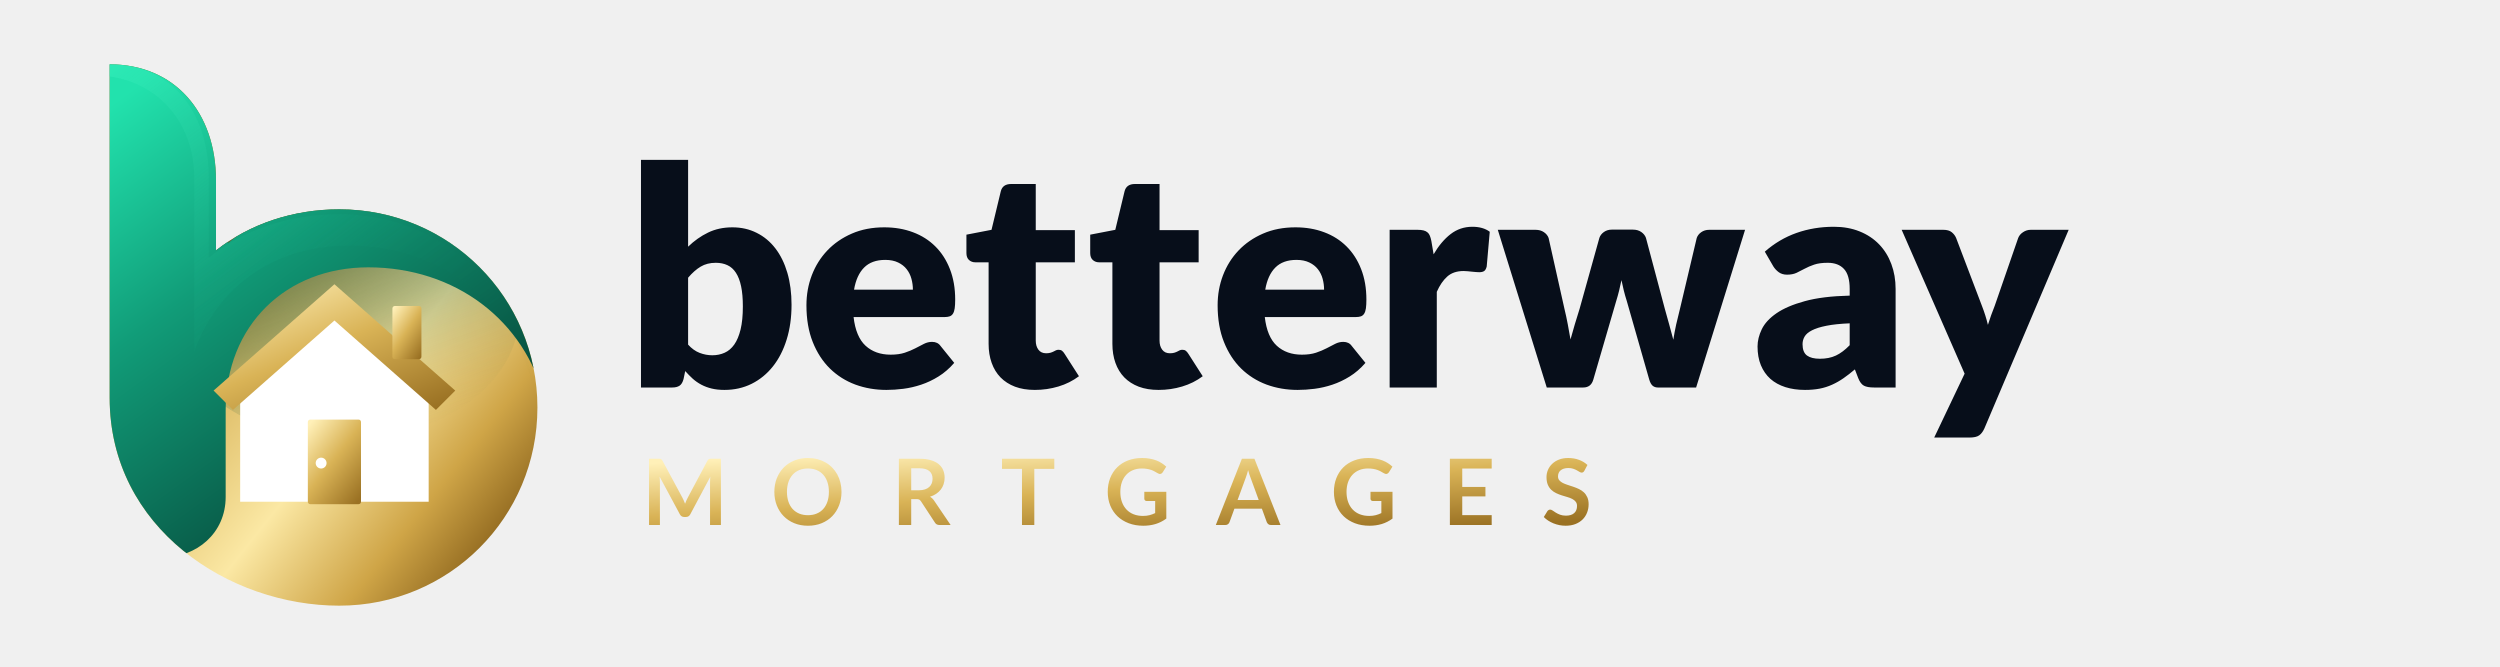
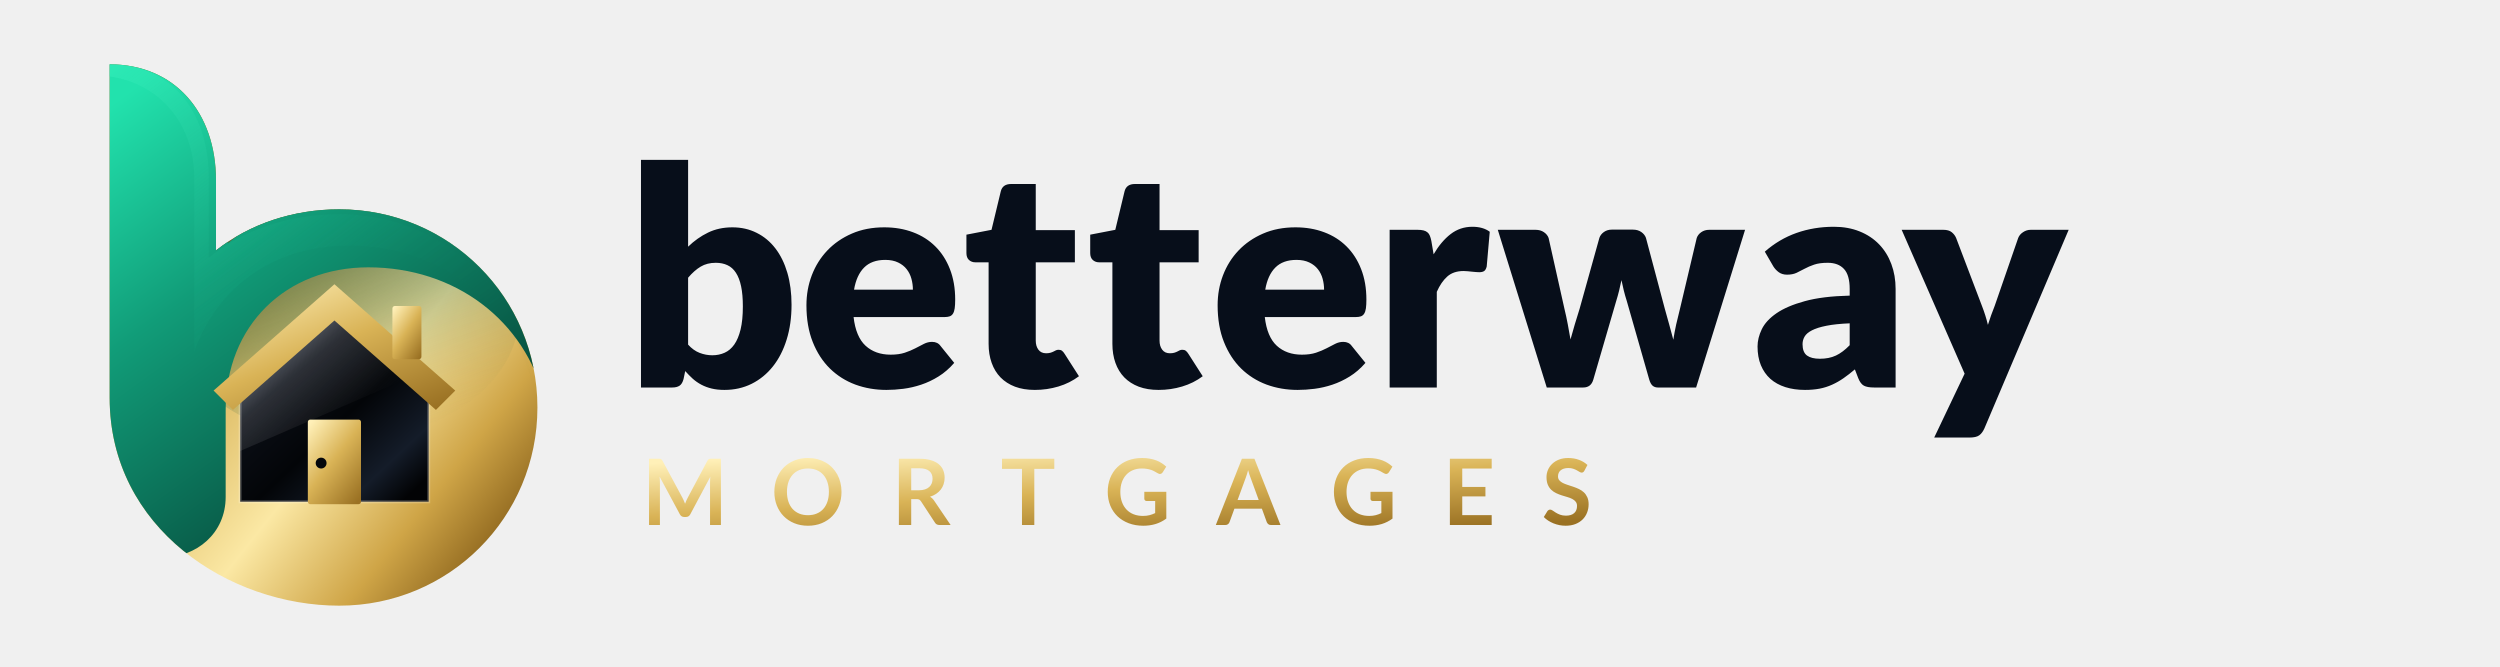
<svg xmlns="http://www.w3.org/2000/svg" viewBox="0 0 1200 320" width="1200" height="320">
  <defs>
    <linearGradient id="bw-emerald" x1="12%" y1="4%" x2="72%" y2="96%">
      <stop offset="0%" stop-color="#22E2AD" />
      <stop offset="38%" stop-color="#119C78" />
      <stop offset="78%" stop-color="#095E4A" />
      <stop offset="100%" stop-color="#053B2E" />
    </linearGradient>
    <linearGradient id="bw-emerald-hi" x1="0%" y1="0%" x2="100%" y2="100%">
      <stop offset="0%" stop-color="#34F0BC" stop-opacity="0.55" />
      <stop offset="60%" stop-color="#119C78" stop-opacity="0.1" />
      <stop offset="100%" stop-color="#053B2E" stop-opacity="0" />
    </linearGradient>
    <linearGradient id="bw-inner-depth" x1="25%" y1="0%" x2="75%" y2="100%">
      <stop offset="0%" stop-color="#063D2F" stop-opacity="0.72" />
      <stop offset="52%" stop-color="#0B5442" stop-opacity="0.28" />
      <stop offset="100%" stop-color="#D4AE52" stop-opacity="0" />
    </linearGradient>
    <linearGradient id="bw-gold" x1="15%" y1="15%" x2="88%" y2="85%">
      <stop offset="0%" stop-color="#8C651D" />
      <stop offset="32%" stop-color="#D4AE52" />
      <stop offset="62%" stop-color="#FBE8A4" />
      <stop offset="84%" stop-color="#CFA547" />
      <stop offset="100%" stop-color="#8F671E" />
    </linearGradient>
    <linearGradient id="bw-gold-roof" x1="10%" y1="0%" x2="90%" y2="100%">
      <stop offset="0%" stop-color="#FFF0B8" />
      <stop offset="48%" stop-color="#D9B356" />
      <stop offset="100%" stop-color="#9A7123" />
    </linearGradient>
    <linearGradient id="bw-navy-bg" x1="0%" y1="0%" x2="100%" y2="100%">
      <stop offset="0%" stop-color="#12233D" />
      <stop offset="100%" stop-color="#070E1A" />
    </linearGradient>
    <clipPath id="bw-b-clip">
      <path d="M 108,36                C 162,36 196,76 196,132                L 196,190                C 224,168 260,156 298,156                C 389,156 462,229 462,320                C 462,411 389,484 298,484                C 207,484 108,420 108,312                Z" />
    </clipPath>
+     <linearGradient id="bw-shining-black-home" x1="8%" y1="6%" x2="92%" y2="94%">
+       <stop offset="0%" stop-color="#273244" />
+       <stop offset="26%" stop-color="#0B0F17" />
+       <stop offset="56%" stop-color="#030508" />
+       <stop offset="84%" stop-color="#141C29" />
+       <stop offset="100%" stop-color="#020305" />
+     </linearGradient>
+     <linearGradient id="bw-home-gloss" x1="0%" y1="0%" x2="100%" y2="100%">
+       <stop offset="0%" stop-color="#FFFFFF" stop-opacity="0.52" />
+       <stop offset="38%" stop-color="#FFFFFF" stop-opacity="0.14" />
+       <stop offset="72%" stop-color="#FFFFFF" stop-opacity="0" />
+       <stop offset="100%" stop-color="#FFFFFF" stop-opacity="0" />
+     </linearGradient>
  </defs>
  <g transform="translate(-10, 10) scale(0.58)">
    <g clip-path="url(#bw-b-clip)">
      <rect x="90" y="30" width="390" height="470" fill="url(#bw-gold)" />
      <ellipse cx="302" cy="242" rx="145" ry="105" fill="url(#bw-inner-depth)" />
      <path d="M 96,30                L 206,30                L 206,184                C 232,162 266,150 304,150                C 394,150 468,224 468,314                C 452,248 394,204 322,204                C 254,204 204,252 204,322                L 204,394                C 204,424 180,444 152,444                C 120,444 96,400 96,312                Z" fill="url(#bw-emerald)" />
      <path d="M 108,36                C 158,36 190,74 190,130                L 190,196                C 220,172 258,160 298,160                C 382,160 448,222 458,302                C 442,232 380,186 306,186                C 242,186 196,222 178,274                L 178,130                C 178,86 150,52 108,46 Z" fill="url(#bw-emerald-hi)" />
    </g>
-     <path d="M 294,244              L 372,312              L 372,398              L 216,398              L 216,312 Z" fill="#FFFFFF" />
+     <path d="M 294,244              L 372,312              L 372,398              L 216,398              L 216,312 Z" fill="url(#bw-shining-black-home)" />
+     <path d="M 294,244              L 354,296              L 216,356              L 216,312 Z" fill="url(#bw-home-gloss)" />
+     <path d="M 294,244              L 372,312              L 372,398              L 216,398              L 216,312 Z" fill="none" stroke="#FFFFFF" stroke-opacity="0.22" stroke-width="2.5" />
    <path d="M 294,218              L 394,306              L 378,322              L 294,248              L 210,322              L 194,306 Z" fill="url(#bw-gold-roof)" />
    <rect x="342" y="236" width="24" height="44" rx="2" fill="url(#bw-gold-roof)" />
    <rect x="272" y="330" width="44" height="70" rx="2" fill="url(#bw-gold-roof)" />
-     <circle cx="283" cy="366" r="4.5" fill="#FFFFFF" />
+     <circle cx="283" cy="366" r="4.5" fill="#04070C" />
  </g>
  <g transform="translate(300, 186)">
    <path d="M 7.67,-0.00 L 7.67,-109.27 L 30.29,-109.27 L 30.29,-67.59 Q 34.67,-71.84 39.85,-74.35 Q 45.03,-76.88 51.53,-76.88 Q 57.97,-76.88 63.21,-74.23 Q 68.48,-71.61 72.20,-66.75 Q 75.92,-61.91 77.93,-55.05 Q 79.94,-48.18 79.94,-39.72 Q 79.94,-30.52 77.59,-23.00 Q 75.26,-15.47 70.99,-10.11 Q 66.73,-4.75 60.80,-1.78 Q 54.89,1.16 47.75,1.16 Q 44.30,1.16 41.61,0.50 Q 38.92,-0.14 36.64,-1.35 Q 34.38,-2.55 32.51,-4.22 Q 30.66,-5.91 28.90,-7.89 L 28.11,-4.08 Q 27.51,-1.76 26.19,-0.87 Q 24.89,-0.00 22.70,-0.00 L 7.67,-0.00 Z M 43.57,-59.86 Q 39.42,-59.86 36.34,-58.03 Q 33.28,-56.21 30.29,-52.70 L 30.29,-20.58 Q 32.85,-17.75 35.84,-16.61 Q 38.83,-15.47 41.91,-15.47 Q 45.12,-15.47 47.81,-16.68 Q 50.51,-17.88 52.45,-20.62 Q 54.38,-23.36 55.48,-27.85 Q 56.57,-32.35 56.57,-38.92 Q 56.57,-44.60 55.73,-48.57 Q 54.89,-52.56 53.24,-55.07 Q 51.60,-57.60 49.16,-58.72 Q 46.72,-59.86 43.57,-59.86 Z M 124.45,-76.88 Q 131.98,-76.88 138.21,-74.53 Q 144.46,-72.20 148.95,-67.73 Q 153.45,-63.28 155.96,-56.83 Q 158.49,-50.37 158.49,-42.20 Q 158.49,-39.65 158.26,-38.03 Q 158.03,-36.43 157.44,-35.47 Q 156.87,-34.54 155.89,-34.17 Q 154.91,-33.81 153.38,-33.81 L 109.72,-33.81 Q 110.81,-24.32 115.49,-20.03 Q 120.16,-15.76 127.53,-15.76 Q 131.48,-15.76 134.31,-16.70 Q 137.16,-17.66 139.37,-18.82 Q 141.61,-20.01 143.48,-20.94 Q 145.35,-21.90 147.38,-21.90 Q 150.09,-21.90 151.46,-19.94 L 158.03,-11.82 Q 154.54,-7.80 150.48,-5.29 Q 146.44,-2.78 142.15,-1.35 Q 137.89,0.07 133.62,0.62 Q 129.36,1.16 125.48,1.16 Q 117.52,1.16 110.54,-1.41 Q 103.58,-4.01 98.35,-9.12 Q 93.15,-14.23 90.12,-21.83 Q 87.09,-29.43 87.09,-39.49 Q 87.09,-47.09 89.66,-53.86 Q 92.26,-60.66 97.12,-65.77 Q 101.98,-70.88 108.87,-73.87 Q 115.78,-76.88 124.45,-76.88 Z M 124.91,-61.25 Q 118.41,-61.25 114.76,-57.56 Q 111.11,-53.88 109.94,-46.95 L 138.19,-46.95 Q 138.19,-49.64 137.48,-52.20 Q 136.79,-54.75 135.22,-56.76 Q 133.67,-58.77 131.11,-60.00 Q 128.56,-61.25 124.91,-61.25 Z M 196.73,1.16 Q 191.32,1.16 187.20,-0.39 Q 183.09,-1.96 180.26,-4.84 Q 177.45,-7.73 176.00,-11.82 Q 174.53,-15.92 174.53,-20.94 L 174.53,-60.09 L 168.12,-60.09 Q 166.37,-60.09 165.11,-61.21 Q 163.88,-62.35 163.88,-64.54 L 163.88,-73.36 L 175.93,-75.69 L 180.38,-94.17 Q 181.26,-97.68 185.35,-97.68 L 197.16,-97.68 L 197.16,-75.55 L 215.94,-75.55 L 215.94,-60.09 L 197.16,-60.09 L 197.16,-22.49 Q 197.16,-19.85 198.44,-18.14 Q 199.72,-16.43 202.14,-16.43 Q 203.37,-16.43 204.21,-16.68 Q 205.06,-16.93 205.67,-17.25 Q 206.29,-17.59 206.84,-17.84 Q 207.38,-18.11 208.12,-18.11 Q 209.14,-18.11 209.76,-17.63 Q 210.40,-17.16 211.03,-16.13 L 217.90,-5.41 Q 213.52,-2.12 208.05,-0.48 Q 202.57,1.16 196.73,1.16 Z M 256.14,1.16 Q 250.74,1.16 246.61,-0.39 Q 242.50,-1.96 239.67,-4.84 Q 236.87,-7.73 235.41,-11.82 Q 233.95,-15.92 233.95,-20.94 L 233.95,-60.09 L 227.54,-60.09 Q 225.78,-60.09 224.53,-61.21 Q 223.30,-62.35 223.30,-64.54 L 223.30,-73.36 L 235.34,-75.69 L 239.79,-94.17 Q 240.68,-97.68 244.76,-97.68 L 256.58,-97.68 L 256.58,-75.55 L 275.35,-75.55 L 275.35,-60.09 L 256.58,-60.09 L 256.58,-22.49 Q 256.58,-19.85 257.86,-18.14 Q 259.13,-16.43 261.55,-16.43 Q 262.78,-16.43 263.63,-16.68 Q 264.47,-16.93 265.09,-17.25 Q 265.70,-17.59 266.25,-17.84 Q 266.80,-18.11 267.53,-18.11 Q 268.56,-18.11 269.17,-17.63 Q 269.81,-17.16 270.45,-16.13 L 277.31,-5.41 Q 272.94,-2.12 267.46,-0.48 Q 261.99,1.16 256.14,1.16 Z M 321.83,-76.88 Q 329.36,-76.88 335.59,-74.53 Q 341.84,-72.20 346.33,-67.73 Q 350.83,-63.28 353.34,-56.83 Q 355.87,-50.37 355.87,-42.20 Q 355.87,-39.65 355.64,-38.03 Q 355.41,-36.43 354.82,-35.47 Q 354.25,-34.54 353.27,-34.17 Q 352.29,-33.81 350.76,-33.81 L 307.10,-33.81 Q 308.19,-24.32 312.87,-20.03 Q 317.54,-15.76 324.91,-15.76 Q 328.86,-15.76 331.69,-16.70 Q 334.54,-17.66 336.75,-18.82 Q 338.99,-20.01 340.86,-20.94 Q 342.73,-21.90 344.76,-21.90 Q 347.47,-21.90 348.84,-19.94 L 355.41,-11.82 Q 351.92,-7.80 347.86,-5.29 Q 343.82,-2.78 339.53,-1.35 Q 335.27,0.07 331.00,0.62 Q 326.74,1.16 322.86,1.16 Q 314.90,1.16 307.92,-1.41 Q 300.96,-4.01 295.73,-9.12 Q 290.53,-14.23 287.50,-21.83 Q 284.46,-29.43 284.46,-39.49 Q 284.46,-47.09 287.04,-53.86 Q 289.64,-60.66 294.50,-65.77 Q 299.36,-70.88 306.25,-73.87 Q 313.16,-76.88 321.83,-76.88 Z M 322.29,-61.25 Q 315.79,-61.25 312.14,-57.56 Q 308.49,-53.88 307.32,-46.95 L 335.56,-46.95 Q 335.56,-49.64 334.86,-52.20 Q 334.17,-54.75 332.60,-56.76 Q 331.05,-58.77 328.49,-60.00 Q 325.94,-61.25 322.29,-61.25 Z M 367.03,-0.00 L 367.03,-75.69 L 380.47,-75.69 Q 382.13,-75.69 383.28,-75.40 Q 384.42,-75.12 385.17,-74.48 Q 385.94,-73.87 386.33,-72.84 Q 386.74,-71.84 387.04,-70.38 L 388.13,-63.94 Q 391.72,-70.08 396.28,-73.62 Q 400.84,-77.15 406.75,-77.15 Q 411.86,-77.15 415.08,-74.76 L 413.62,-58.10 Q 413.25,-56.51 412.41,-55.91 Q 411.56,-55.34 410.10,-55.34 Q 409.51,-55.34 408.55,-55.41 Q 407.62,-55.48 406.59,-55.59 Q 405.59,-55.71 404.51,-55.80 Q 403.46,-55.91 402.57,-55.91 Q 397.62,-55.91 394.66,-53.24 Q 391.72,-50.60 389.66,-45.92 L 389.66,-0.00 L 367.03,-0.00 Z M 418.94,-75.69 L 437.05,-75.69 Q 439.45,-75.69 441.09,-74.55 Q 442.73,-73.43 443.33,-71.77 L 450.92,-37.82 Q 451.86,-33.95 452.54,-30.29 Q 453.25,-26.64 453.84,-23.06 Q 454.85,-26.64 455.90,-30.29 Q 456.97,-33.95 458.22,-37.82 L 467.71,-71.84 Q 468.28,-73.50 469.88,-74.64 Q 471.50,-75.78 473.69,-75.78 L 483.77,-75.78 Q 486.17,-75.78 487.81,-74.64 Q 489.45,-73.50 490.05,-71.84 L 499.10,-37.82 Q 500.20,-33.95 501.20,-30.29 Q 502.23,-26.64 503.19,-22.93 Q 503.76,-26.58 504.56,-30.23 Q 505.38,-33.88 506.40,-37.82 L 514.43,-71.77 Q 515.00,-73.43 516.60,-74.55 Q 518.22,-75.69 520.41,-75.69 L 537.63,-75.69 L 514.14,-0.00 L 495.73,-0.00 Q 494.27,-0.00 493.24,-0.87 Q 492.24,-1.76 491.64,-3.79 L 480.85,-41.54 Q 480.03,-44.10 479.42,-46.56 Q 478.80,-49.05 478.30,-51.53 Q 477.77,-48.98 477.16,-46.45 Q 476.54,-43.94 475.74,-41.38 L 464.79,-3.79 Q 463.70,-0.00 459.96,-0.00 L 442.44,-0.00 L 418.94,-75.69 Z M 599.53,-0.00 Q 596.32,-0.00 594.68,-0.87 Q 593.03,-1.76 591.94,-4.52 L 590.34,-8.69 Q 587.49,-6.27 584.87,-4.45 Q 582.24,-2.62 579.41,-1.35 Q 576.61,-0.07 573.44,0.55 Q 570.27,1.16 566.39,1.16 Q 561.21,1.16 556.97,-0.18 Q 552.75,-1.53 549.78,-4.15 Q 546.84,-6.80 545.22,-10.70 Q 543.62,-14.60 543.62,-19.71 Q 543.62,-23.72 545.65,-27.95 Q 547.70,-32.19 552.75,-35.66 Q 557.79,-39.12 566.32,-41.45 Q 574.85,-43.80 587.85,-44.10 L 587.85,-47.31 Q 587.85,-53.95 585.12,-56.89 Q 582.38,-59.86 577.34,-59.86 Q 573.32,-59.86 570.77,-58.97 Q 568.21,-58.10 566.21,-57.01 Q 564.20,-55.91 562.30,-55.02 Q 560.41,-54.16 557.79,-54.16 Q 555.44,-54.16 553.82,-55.32 Q 552.22,-56.51 551.22,-58.10 L 547.11,-65.20 Q 553.98,-71.24 562.33,-74.19 Q 570.70,-77.15 580.26,-77.15 Q 587.12,-77.15 592.62,-74.92 Q 598.14,-72.70 601.98,-68.71 Q 605.81,-64.74 607.84,-59.27 Q 609.89,-53.79 609.89,-47.31 L 609.89,-0.00 L 599.53,-0.00 Z M 573.55,-13.80 Q 577.93,-13.80 581.22,-15.33 Q 584.50,-16.86 587.85,-20.30 L 587.85,-30.80 Q 581.06,-30.52 576.68,-29.63 Q 572.30,-28.77 569.74,-27.44 Q 567.19,-26.14 566.21,-24.45 Q 565.22,-22.77 565.22,-20.80 Q 565.22,-16.93 567.35,-15.35 Q 569.47,-13.80 573.55,-13.80 Z M 652.51,19.64 Q 651.49,21.90 650.03,22.95 Q 648.57,24.02 645.37,24.02 L 628.42,24.02 L 643.02,-6.64 L 612.80,-75.69 L 632.80,-75.69 Q 635.43,-75.69 636.84,-74.53 Q 638.28,-73.36 638.94,-71.77 L 651.35,-39.12 Q 653.11,-34.61 654.20,-30.07 Q 654.93,-32.42 655.75,-34.70 Q 656.60,-37.00 657.49,-39.28 L 668.73,-71.77 Q 669.37,-73.43 671.06,-74.55 Q 672.75,-75.69 674.71,-75.69 L 692.96,-75.69 L 652.51,19.64 Z" fill="#070E1A" />
    <path d="M 19.51,-13.20 Q 19.89,-12.50 20.21,-11.74 Q 20.53,-10.98 20.83,-10.21 Q 21.14,-11.02 21.47,-11.78 Q 21.80,-12.54 22.18,-13.24 L 31.57,-30.87 Q 31.75,-31.20 31.94,-31.39 Q 32.14,-31.59 32.37,-31.68 Q 32.60,-31.77 32.89,-31.79 Q 33.18,-31.81 33.57,-31.81 L 38.04,-31.81 L 38.04,-0.00 L 32.82,-0.00 L 32.82,-20.55 Q 32.82,-21.12 32.86,-21.80 Q 32.89,-22.48 32.96,-23.19 L 23.34,-5.15 Q 22.66,-3.85 21.25,-3.85 L 20.42,-3.85 Q 19.01,-3.85 18.33,-5.15 L 8.60,-23.25 Q 8.67,-22.53 8.71,-21.84 Q 8.76,-21.14 8.76,-20.55 L 8.76,-0.00 L 3.54,-0.00 L 3.54,-31.81 L 8.01,-31.81 Q 8.40,-31.81 8.69,-31.79 Q 8.98,-31.77 9.21,-31.68 Q 9.44,-31.59 9.62,-31.39 Q 9.81,-31.20 9.99,-30.87 L 19.51,-13.20 L 19.51,-13.20 Z M 95.92,-15.91 Q 95.92,-12.41 94.76,-9.43 Q 93.61,-6.45 91.50,-4.27 Q 89.39,-2.09 86.42,-0.87 Q 83.45,0.35 79.82,0.35 Q 76.21,0.35 73.24,-0.87 Q 70.27,-2.09 68.14,-4.27 Q 66.02,-6.45 64.85,-9.43 Q 63.69,-12.41 63.69,-15.91 Q 63.69,-19.40 64.85,-22.39 Q 66.02,-25.37 68.14,-27.54 Q 70.27,-29.72 73.24,-30.94 Q 76.21,-32.16 79.82,-32.16 Q 82.24,-32.16 84.37,-31.60 Q 86.50,-31.04 88.28,-30.02 Q 90.07,-29.00 91.48,-27.53 Q 92.91,-26.07 93.90,-24.26 Q 94.89,-22.46 95.40,-20.35 Q 95.92,-18.24 95.92,-15.91 Z M 89.87,-15.91 Q 89.87,-18.52 89.16,-20.60 Q 88.46,-22.68 87.16,-24.13 Q 85.87,-25.59 84.00,-26.36 Q 82.15,-27.13 79.82,-27.13 Q 77.48,-27.13 75.62,-26.36 Q 73.77,-25.59 72.45,-24.13 Q 71.15,-22.68 70.44,-20.60 Q 69.74,-18.52 69.74,-15.91 Q 69.74,-13.29 70.44,-11.21 Q 71.15,-9.13 72.45,-7.69 Q 73.77,-6.25 75.62,-5.48 Q 77.48,-4.71 79.82,-4.71 Q 82.15,-4.71 84.00,-5.48 Q 85.87,-6.25 87.16,-7.69 Q 88.46,-9.13 89.16,-11.21 Q 89.87,-13.29 89.87,-15.91 Z M 129.38,-12.43 L 129.38,-0.00 L 123.46,-0.00 L 123.46,-31.81 L 133.16,-31.81 Q 136.40,-31.81 138.72,-31.14 Q 141.04,-30.47 142.52,-29.26 Q 144.01,-28.05 144.71,-26.37 Q 145.42,-24.68 145.42,-22.66 Q 145.42,-21.05 144.94,-19.62 Q 144.47,-18.19 143.58,-17.02 Q 142.69,-15.86 141.38,-14.98 Q 140.07,-14.10 138.40,-13.57 Q 139.52,-12.94 140.34,-11.75 L 148.30,-0.00 L 142.95,-0.00 Q 141.44,-0.00 140.75,-1.19 L 134.07,-11.37 Q 133.69,-11.95 133.24,-12.19 Q 132.79,-12.43 131.91,-12.43 L 129.38,-12.43 Z M 129.38,-16.68 L 133.08,-16.68 Q 134.75,-16.68 135.99,-17.09 Q 137.23,-17.51 138.03,-18.25 Q 138.84,-18.99 139.23,-20.00 Q 139.63,-21.01 139.63,-22.22 Q 139.63,-24.64 138.03,-25.94 Q 136.44,-27.24 133.16,-27.24 L 129.38,-27.24 L 129.38,-16.68 Z M 198.06,-31.81 L 198.06,-26.95 L 188.47,-26.95 L 188.47,-0.00 L 182.55,-0.00 L 182.55,-26.95 L 172.96,-26.95 L 172.96,-31.81 L 198.06,-31.81 Z M 251.83,-3.08 Q 249.41,-1.30 246.67,-0.47 Q 243.93,0.35 240.80,0.35 Q 236.91,0.35 233.75,-0.86 Q 230.60,-2.07 228.36,-4.22 Q 226.13,-6.38 224.92,-9.37 Q 223.71,-12.36 223.71,-15.91 Q 223.71,-19.49 224.87,-22.48 Q 226.04,-25.48 228.19,-27.63 Q 230.33,-29.79 233.39,-30.97 Q 236.45,-32.16 240.25,-32.16 Q 242.19,-32.16 243.87,-31.85 Q 245.56,-31.55 247.00,-31.01 Q 248.44,-30.47 249.62,-29.70 Q 250.81,-28.93 251.80,-28.01 L 250.11,-25.32 Q 249.71,-24.68 249.07,-24.54 Q 248.44,-24.40 247.69,-24.86 Q 246.96,-25.28 246.23,-25.69 Q 245.51,-26.11 244.62,-26.42 Q 243.73,-26.73 242.62,-26.93 Q 241.51,-27.13 240.06,-27.13 Q 237.70,-27.13 235.80,-26.33 Q 233.90,-25.54 232.55,-24.06 Q 231.21,-22.59 230.48,-20.52 Q 229.76,-18.46 229.76,-15.91 Q 229.76,-13.18 230.54,-11.03 Q 231.32,-8.89 232.74,-7.40 Q 234.16,-5.92 236.16,-5.14 Q 238.16,-4.36 240.63,-4.36 Q 242.39,-4.36 243.77,-4.72 Q 245.16,-5.08 246.48,-5.72 L 246.48,-11.51 L 242.48,-11.51 Q 241.90,-11.51 241.59,-11.82 Q 241.27,-12.14 241.27,-12.61 L 241.27,-15.95 L 251.83,-15.95 L 251.83,-3.08 L 251.83,-3.08 Z M 306.63,-0.00 L 302.05,-0.00 Q 301.28,-0.00 300.80,-0.39 Q 300.32,-0.77 300.07,-1.34 L 297.70,-7.83 L 284.52,-7.83 L 282.14,-1.34 Q 281.97,-0.84 281.46,-0.42 Q 280.96,-0.00 280.21,-0.00 L 275.59,-0.00 L 288.11,-31.81 L 294.13,-31.81 L 306.63,-0.00 Z M 286.04,-12.01 L 296.18,-12.01 L 292.31,-22.59 Q 292.02,-23.30 291.71,-24.25 Q 291.41,-25.21 291.10,-26.33 Q 290.79,-25.21 290.49,-24.24 Q 290.20,-23.28 289.91,-22.55 L 286.04,-12.01 Z M 360.40,-3.08 Q 357.98,-1.30 355.23,-0.47 Q 352.50,0.35 349.37,0.35 Q 345.48,0.35 342.32,-0.86 Q 339.17,-2.07 336.93,-4.22 Q 334.70,-6.38 333.49,-9.37 Q 332.28,-12.36 332.28,-15.91 Q 332.28,-19.49 333.44,-22.48 Q 334.61,-25.48 336.75,-27.63 Q 338.90,-29.79 341.96,-30.97 Q 345.02,-32.16 348.82,-32.16 Q 350.76,-32.16 352.44,-31.85 Q 354.13,-31.55 355.56,-31.01 Q 357.01,-30.47 358.19,-29.70 Q 359.38,-28.93 360.37,-28.01 L 358.68,-25.32 Q 358.28,-24.68 357.64,-24.54 Q 357.01,-24.40 356.26,-24.86 Q 355.53,-25.28 354.80,-25.69 Q 354.08,-26.11 353.19,-26.42 Q 352.30,-26.73 351.19,-26.93 Q 350.08,-27.13 348.63,-27.13 Q 346.27,-27.13 344.37,-26.33 Q 342.47,-25.54 341.12,-24.06 Q 339.78,-22.59 339.05,-20.52 Q 338.33,-18.46 338.33,-15.91 Q 338.33,-13.18 339.11,-11.03 Q 339.89,-8.89 341.31,-7.40 Q 342.73,-5.92 344.73,-5.14 Q 346.73,-4.36 349.20,-4.36 Q 350.96,-4.36 352.34,-4.72 Q 353.73,-5.08 355.05,-5.72 L 355.05,-11.51 L 351.05,-11.51 Q 350.47,-11.51 350.15,-11.82 Q 349.84,-12.14 349.84,-12.61 L 349.84,-15.95 L 360.40,-15.95 L 360.40,-3.08 L 360.40,-3.08 Z M 408.01,-31.81 L 408.01,-27.10 L 393.88,-27.10 L 393.88,-18.28 L 405.01,-18.28 L 405.01,-13.73 L 393.88,-13.73 L 393.88,-4.73 L 408.01,-4.73 L 408.01,-0.00 L 387.94,-0.00 L 387.94,-31.81 L 408.01,-31.81 Z M 452.49,-26.03 Q 452.23,-25.56 451.92,-25.36 Q 451.63,-25.15 451.19,-25.15 Q 450.73,-25.15 450.18,-25.49 Q 449.65,-25.83 448.90,-26.24 Q 448.16,-26.66 447.15,-27.00 Q 446.16,-27.35 444.79,-27.35 Q 443.56,-27.35 442.63,-27.05 Q 441.71,-26.75 441.08,-26.22 Q 440.46,-25.70 440.15,-24.96 Q 439.84,-24.22 439.84,-23.34 Q 439.84,-22.22 440.46,-21.47 Q 441.10,-20.72 442.13,-20.19 Q 443.16,-19.67 444.48,-19.25 Q 445.80,-18.83 447.19,-18.36 Q 448.58,-17.89 449.90,-17.26 Q 451.22,-16.63 452.25,-15.68 Q 453.28,-14.72 453.90,-13.33 Q 454.54,-11.95 454.54,-9.97 Q 454.54,-7.81 453.79,-5.93 Q 453.06,-4.05 451.64,-2.65 Q 450.23,-1.25 448.18,-0.45 Q 446.13,0.35 443.49,0.35 Q 441.98,0.35 440.50,0.06 Q 439.03,-0.24 437.67,-0.79 Q 436.32,-1.34 435.13,-2.11 Q 433.95,-2.88 433.02,-3.83 L 434.76,-6.67 Q 434.98,-6.97 435.33,-7.18 Q 435.68,-7.39 436.08,-7.39 Q 436.63,-7.39 437.27,-6.94 Q 437.91,-6.49 438.79,-5.94 Q 439.67,-5.39 440.84,-4.94 Q 442.02,-4.49 443.67,-4.49 Q 446.20,-4.49 447.58,-5.69 Q 448.97,-6.89 448.97,-9.13 Q 448.97,-10.38 448.34,-11.17 Q 447.72,-11.97 446.68,-12.51 Q 445.65,-13.05 444.33,-13.42 Q 443.01,-13.79 441.64,-14.23 Q 440.28,-14.67 438.96,-15.29 Q 437.64,-15.91 436.60,-16.90 Q 435.57,-17.89 434.94,-19.37 Q 434.32,-20.86 434.32,-23.03 Q 434.32,-24.77 435.01,-26.42 Q 435.71,-28.07 437.03,-29.34 Q 438.35,-30.62 440.28,-31.39 Q 442.22,-32.16 444.73,-32.16 Q 447.54,-32.16 449.91,-31.28 Q 452.29,-30.40 453.97,-28.82 L 452.49,-26.03 Z" transform="translate(8, 66)" fill="url(#bw-gold-roof)" />
  </g>
</svg>
